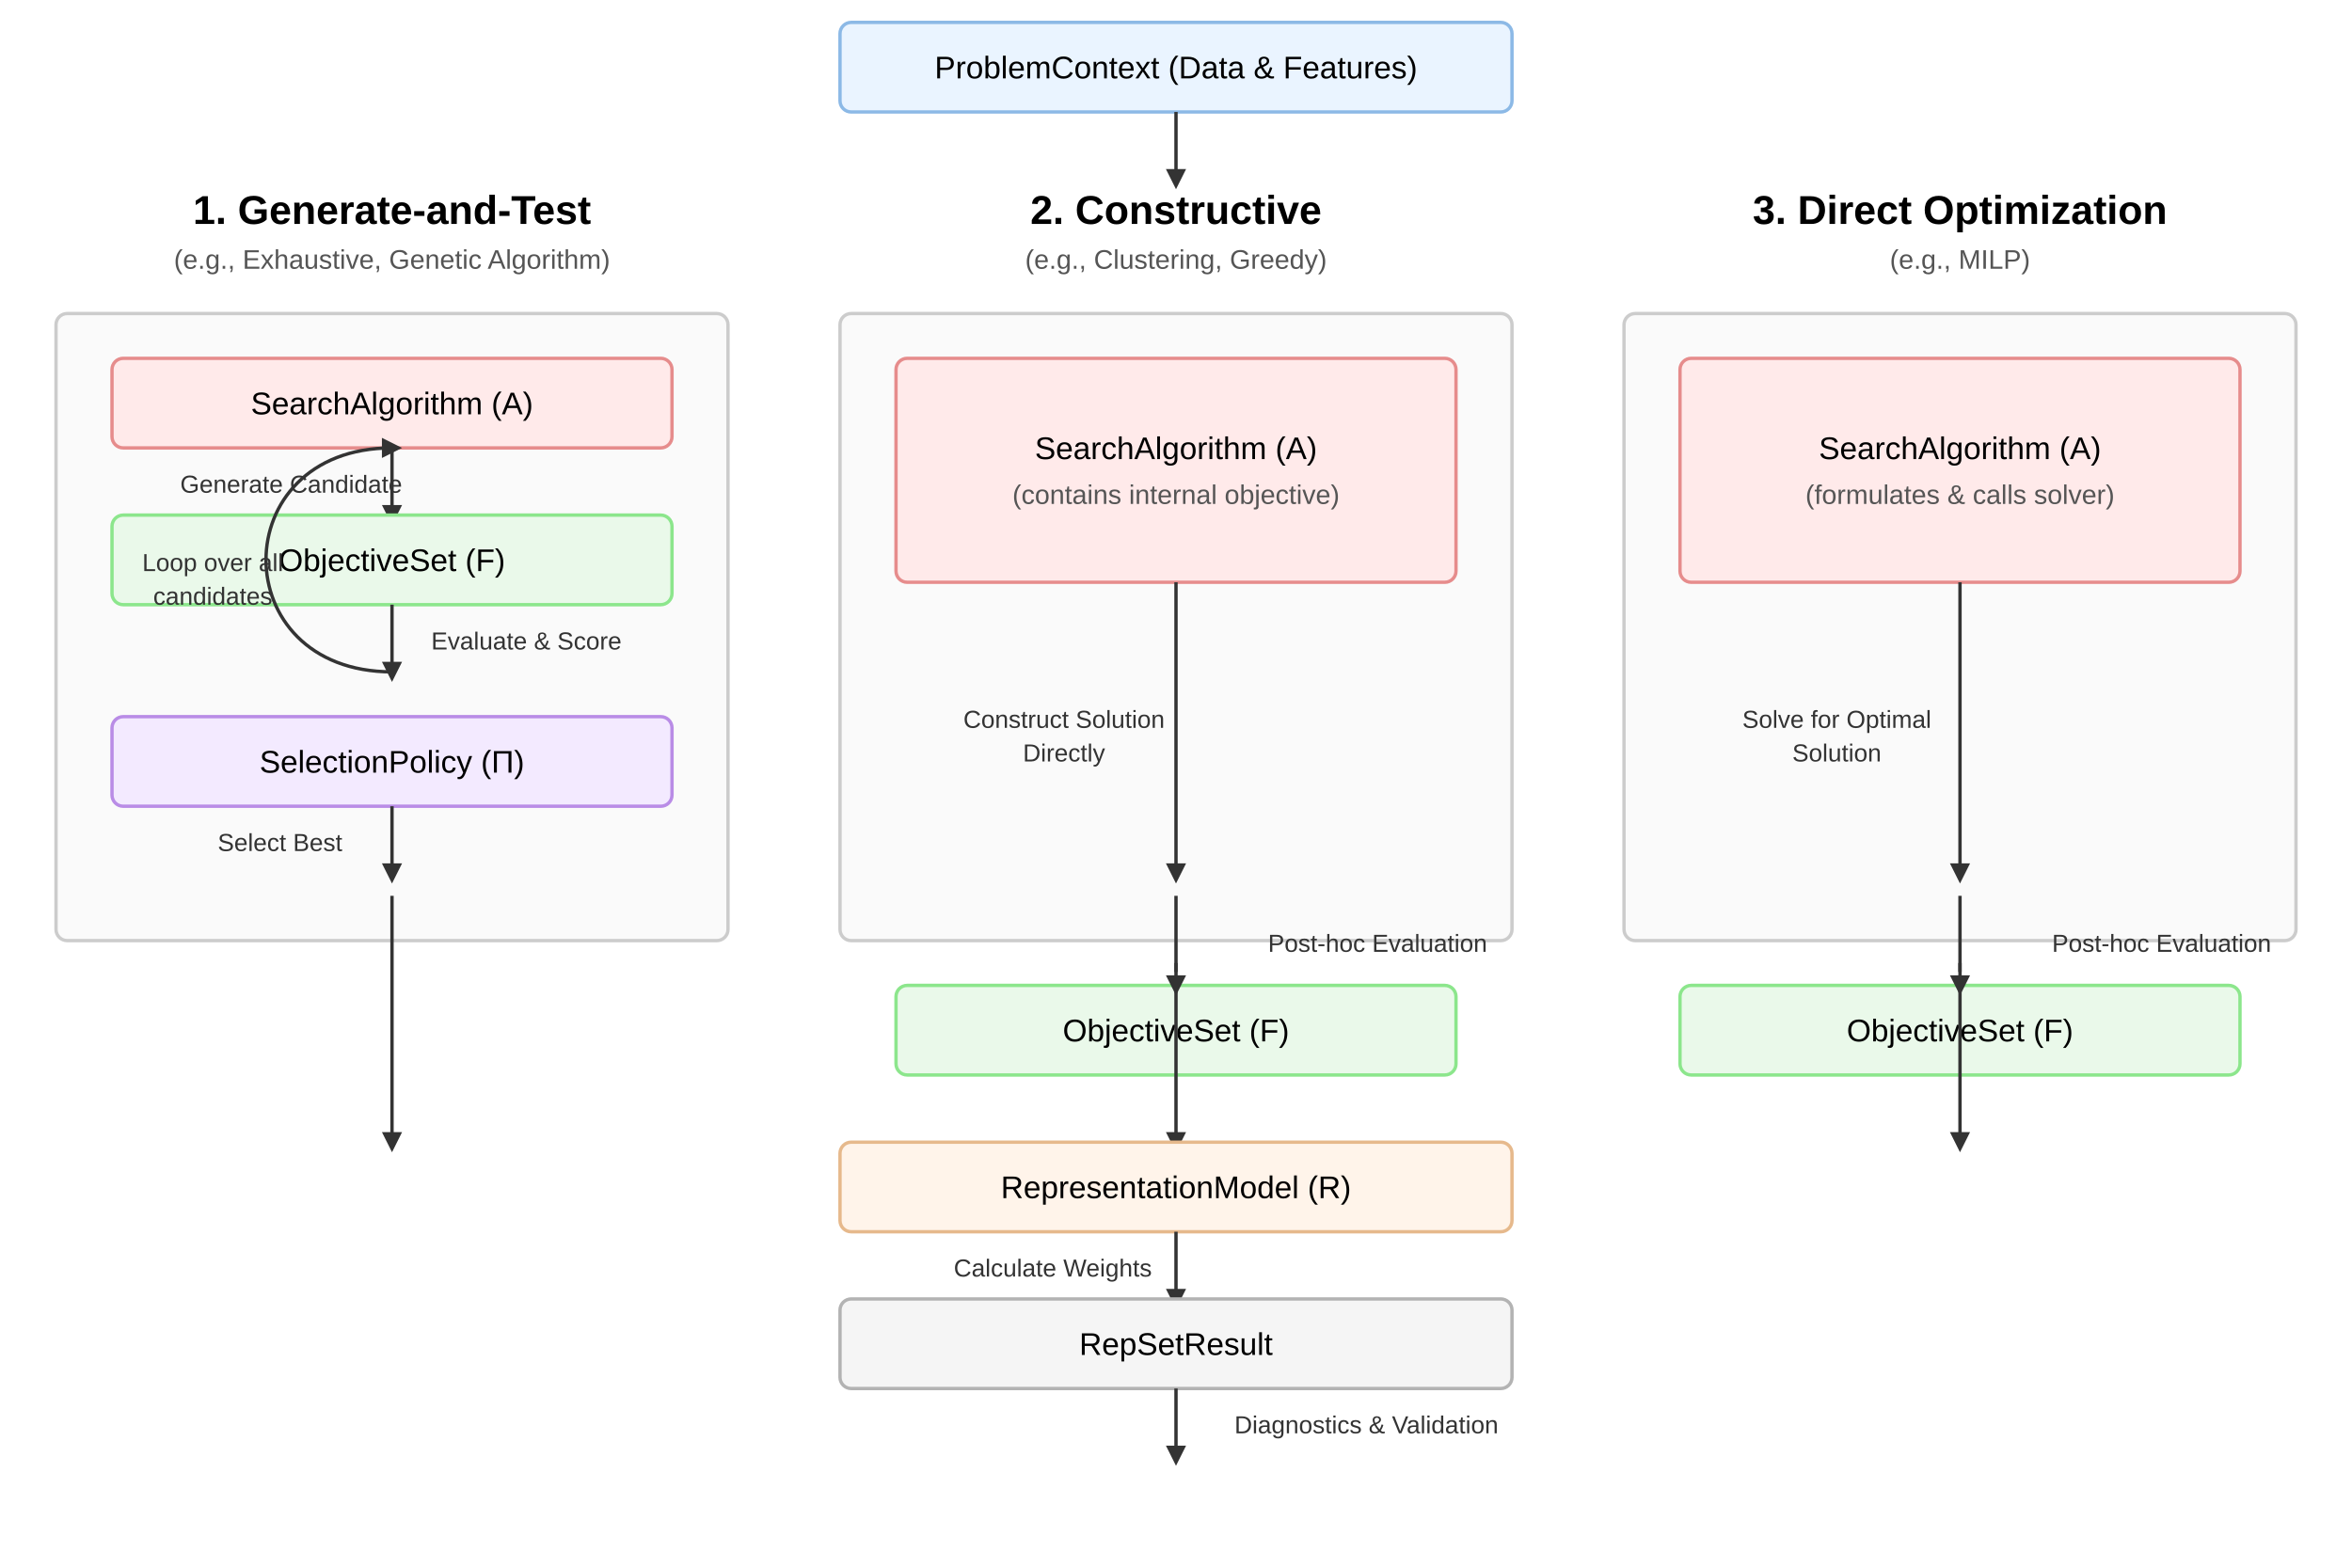
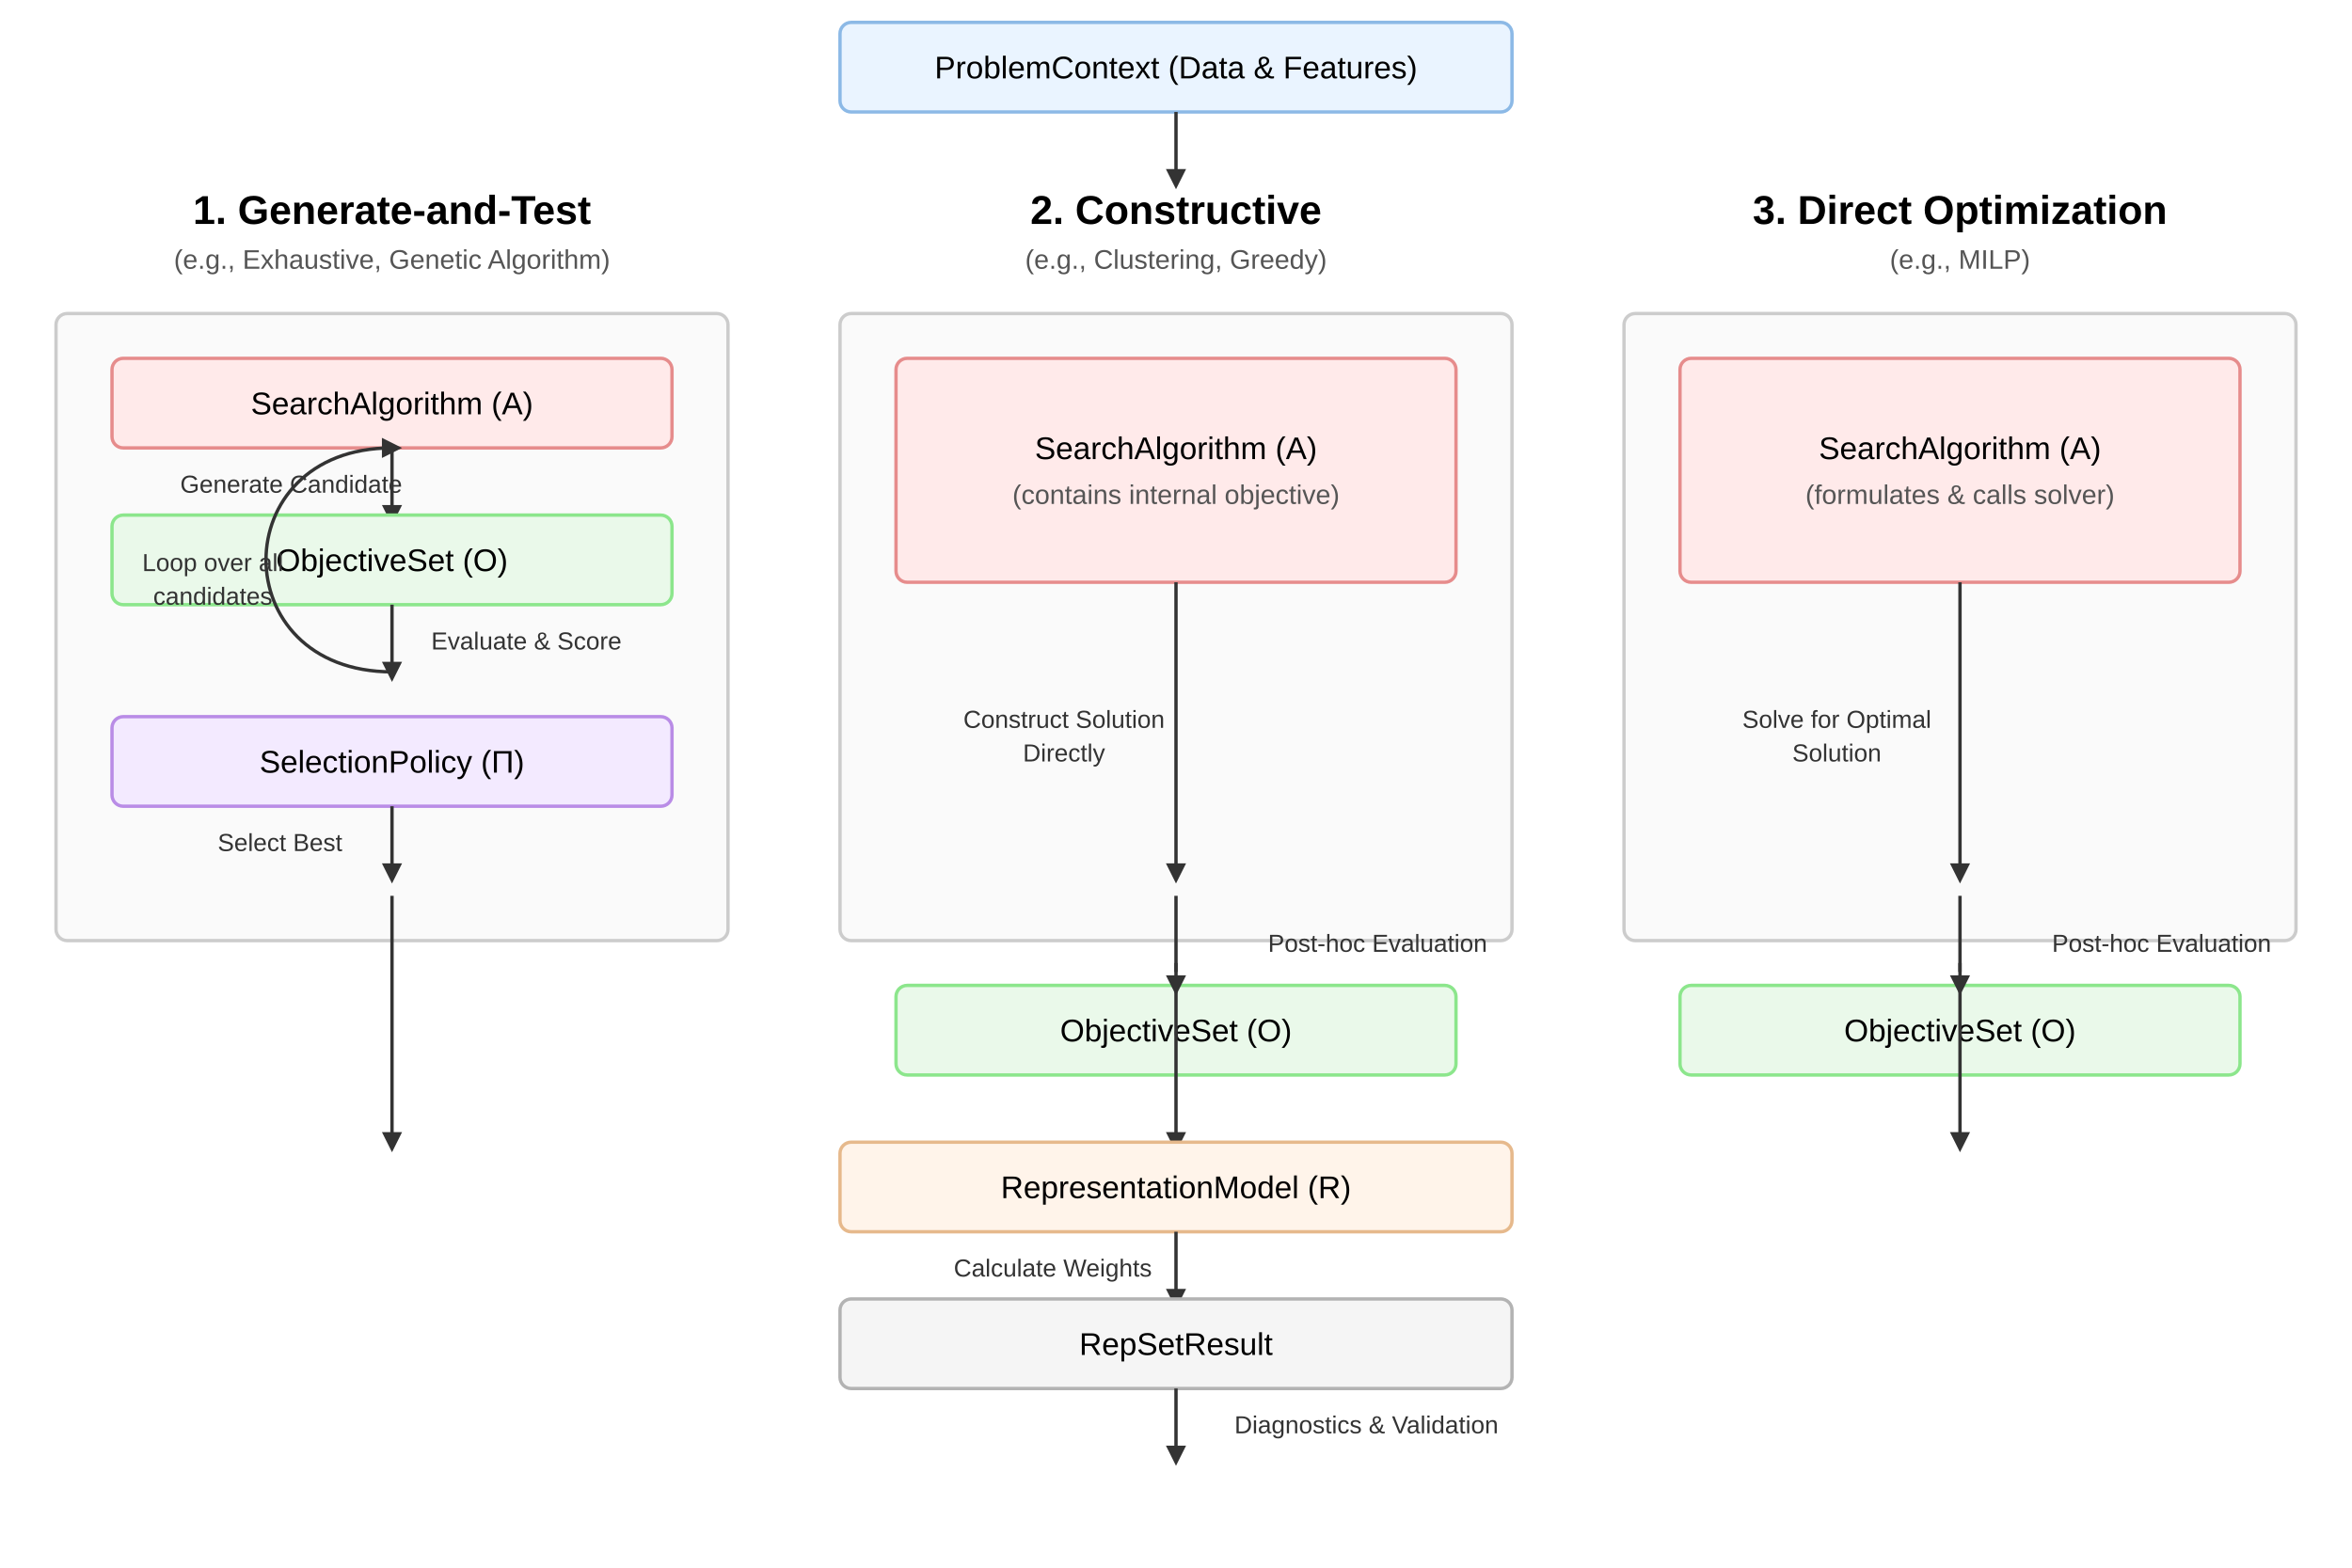
<svg xmlns="http://www.w3.org/2000/svg" width="1050" height="700" viewBox="0 0 1050 700" font-family="Arial, sans-serif" font-size="14px">
  <defs>
    <marker id="arrow" viewBox="0 0 10 10" refX="5" refY="5" markerWidth="6" markerHeight="6" orient="auto-start-reverse">
      <path d="M 0 0 L 10 5 L 0 10 z" fill="#333" />
    </marker>
    <style>
            .title { font-size: 18px; font-weight: bold; text-anchor: middle; }
            .subtitle { font-size: 12px; font-weight: normal; fill: #555; text-anchor: middle; }
            .box { stroke-width: 1.5; rx: 5; ry: 5; }
            .data-box { fill: #eaf4ff; stroke: #8cb9e6; }
            .search-box { fill: #ffeaea; stroke: #e68c8c; }
            .objective-box { fill: #eaf9ea; stroke: #8ce68c; }
            .policy-box { fill: #f3eaff; stroke: #b98ce6; }
            .repr-box { fill: #fff4ea; stroke: #e6b98c; }
            .result-box { fill: #f5f5f5; stroke: #b3b3b3; }
            .flow-arrow { stroke: #333; stroke-width: 1.5; fill: none; marker-end: url(#arrow); }
            .eval-arrow { stroke: #333; stroke-width: 1.5; fill: none; marker-end: url(#arrow); stroke-dasharray: 4 2; }
            .label-text { text-anchor: middle; font-size: 11px; fill: #333; }
        </style>
  </defs>
  <rect x="375" y="10" width="300" height="40" class="box data-box" />
  <text x="525" y="35" text-anchor="middle">ProblemContext (Data &amp; Features)</text>
  <path class="flow-arrow" d="M 525 50 L 525 80" />
  <g id="workflow1">
    <text x="175" y="100" class="title">1. Generate-and-Test</text>
    <text x="175" y="120" class="subtitle">(e.g., Exhaustive, Genetic Algorithm)</text>
    <rect x="25" y="140" width="300" height="280" class="box" fill="#fafafa" stroke="#ccc" />
    <rect x="50" y="160" width="250" height="40" class="box search-box" />
    <text x="175" y="185" text-anchor="middle">SearchAlgorithm (A)</text>
    <path class="flow-arrow" d="M 175 200 L 175 230" />
    <text x="130" y="220" class="label-text">Generate Candidate</text>
    <rect x="50" y="230" width="250" height="40" class="box objective-box" />
-     <text x="175" y="255" text-anchor="middle">ObjectiveSet (F)</text>
+     <text x="175" y="255" text-anchor="middle">ObjectiveSet (O)</text>
    <path class="flow-arrow" d="M 175 270 L 175 300" />
    <text x="235" y="290" class="label-text">Evaluate &amp; Score</text>
    <path class="flow-arrow" d="M 175 300 C 100 300 100 200 175 200" />
    <text x="95" y="255" class="label-text">Loop over all</text>
    <text x="95" y="270" class="label-text">candidates</text>
    <rect x="50" y="320" width="250" height="40" class="box policy-box" />
    <text x="175" y="345" text-anchor="middle">SelectionPolicy (Π)</text>
    <path class="flow-arrow" d="M 175 360 L 175 390" />
    <text x="125" y="380" class="label-text">Select Best</text>
  </g>
  <g id="workflow2">
    <text x="525" y="100" class="title">2. Constructive</text>
    <text x="525" y="120" class="subtitle">(e.g., Clustering, Greedy)</text>
    <rect x="375" y="140" width="300" height="280" class="box" fill="#fafafa" stroke="#ccc" />
    <rect x="400" y="160" width="250" height="100" class="box search-box" />
    <text x="525" y="205" text-anchor="middle">SearchAlgorithm (A)</text>
    <text x="525" y="225" class="subtitle">(contains internal objective)</text>
    <path class="flow-arrow" d="M 525 260 L 525 390" />
    <text x="475" y="325" class="label-text">Construct Solution</text>
    <text x="475" y="340" class="label-text">Directly</text>
    <rect x="400" y="440" width="250" height="40" class="box objective-box" />
-     <text x="525" y="465" text-anchor="middle">ObjectiveSet (F)</text>
+     <text x="525" y="465" text-anchor="middle">ObjectiveSet (O)</text>
    <path class="eval-arrow" d="M 525 430 L 525 440" />
    <text x="615" y="425" class="label-text">Post-hoc Evaluation</text>
  </g>
  <g id="workflow3">
    <text x="875" y="100" class="title">3. Direct Optimization</text>
    <text x="875" y="120" class="subtitle">(e.g., MILP)</text>
    <rect x="725" y="140" width="300" height="280" class="box" fill="#fafafa" stroke="#ccc" />
    <rect x="750" y="160" width="250" height="100" class="box search-box" />
    <text x="875" y="205" text-anchor="middle">SearchAlgorithm (A)</text>
    <text x="875" y="225" class="subtitle">(formulates &amp; calls solver)</text>
    <path class="flow-arrow" d="M 875 260 L 875 390" />
    <text x="820" y="325" class="label-text">Solve for Optimal</text>
    <text x="820" y="340" class="label-text">Solution</text>
    <rect x="750" y="440" width="250" height="40" class="box objective-box" />
-     <text x="875" y="465" text-anchor="middle">ObjectiveSet (F)</text>
+     <text x="875" y="465" text-anchor="middle">ObjectiveSet (O)</text>
    <path class="eval-arrow" d="M 875 430 L 875 440" />
    <text x="965" y="425" class="label-text">Post-hoc Evaluation</text>
  </g>
  <path class="flow-arrow" d="M 175 400 L 175 510" />
  <path class="flow-arrow" d="M 525 400 L 525 510" />
  <path class="flow-arrow" d="M 875 400 L 875 510" />
  <rect x="375" y="510" width="300" height="40" class="box repr-box" />
  <text x="525" y="535" text-anchor="middle">RepresentationModel (R)</text>
  <path class="flow-arrow" d="M 525 550 L 525 580" />
  <text x="470" y="570" class="label-text">Calculate Weights</text>
  <rect x="375" y="580" width="300" height="40" class="box result-box" />
  <text x="525" y="605" text-anchor="middle">RepSetResult</text>
  <path class="flow-arrow" d="M 525 620 L 525 650" />
  <text x="610" y="640" class="label-text">Diagnostics &amp; Validation</text>
</svg>
